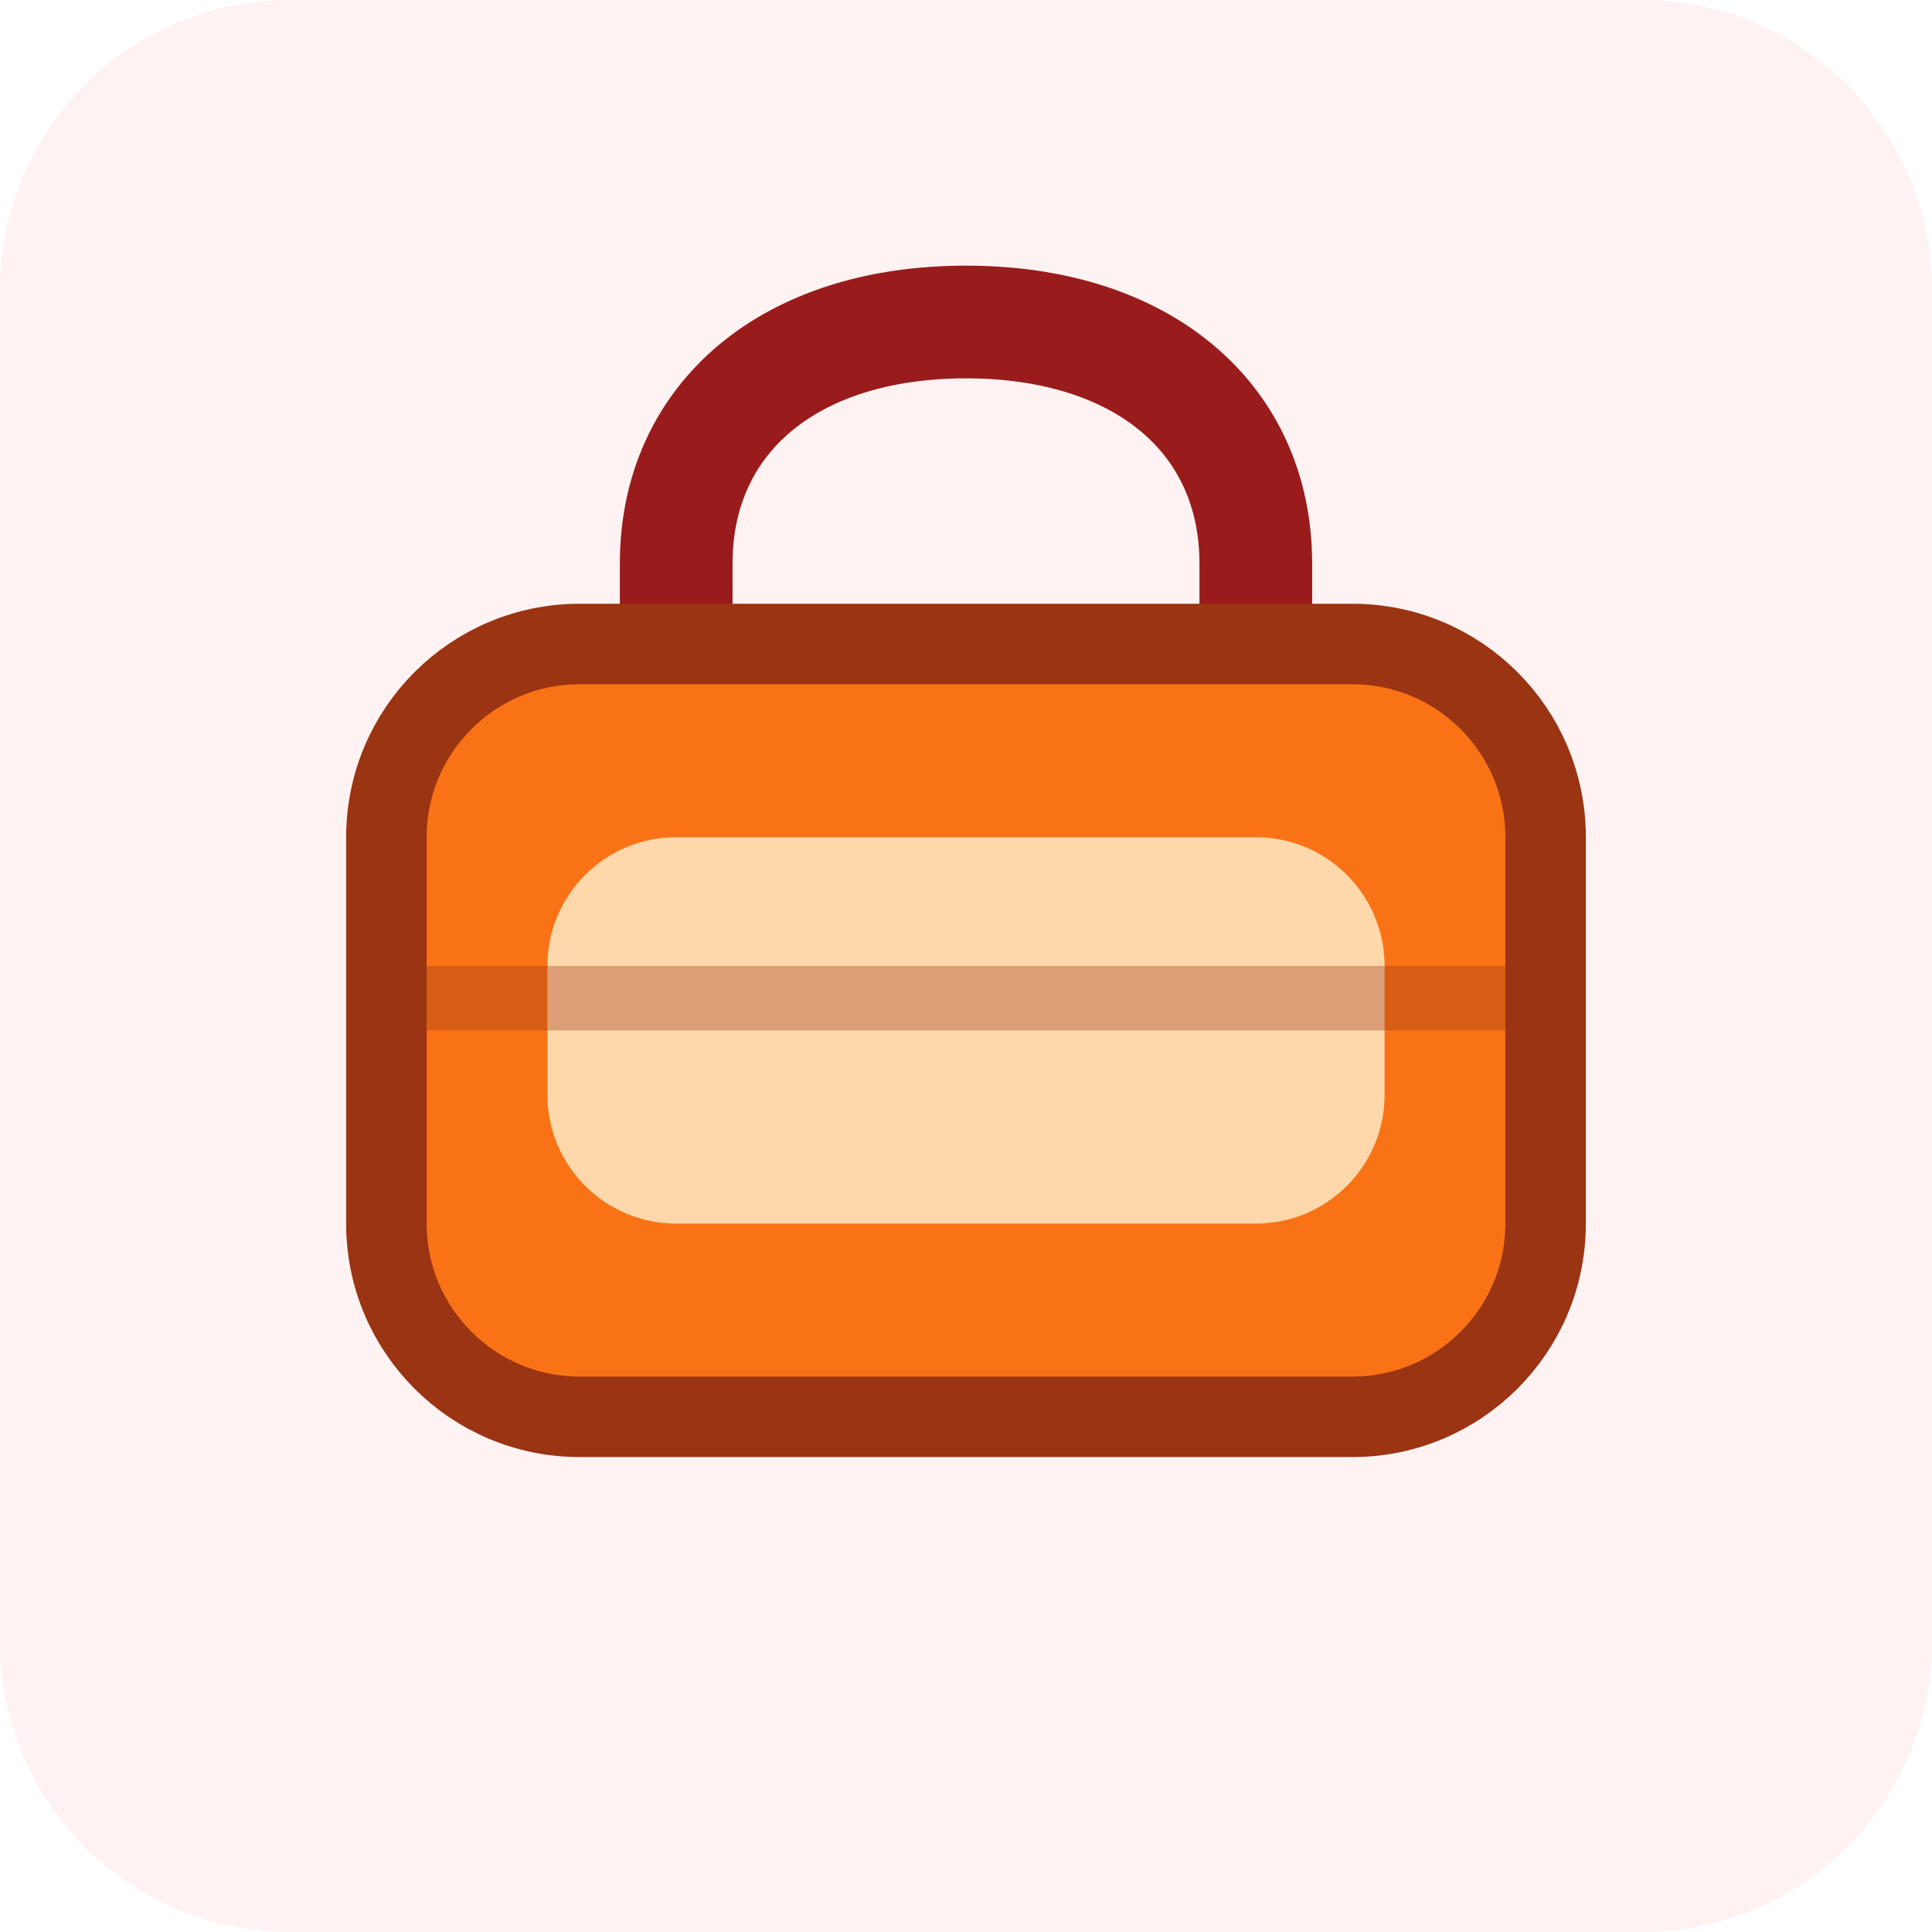
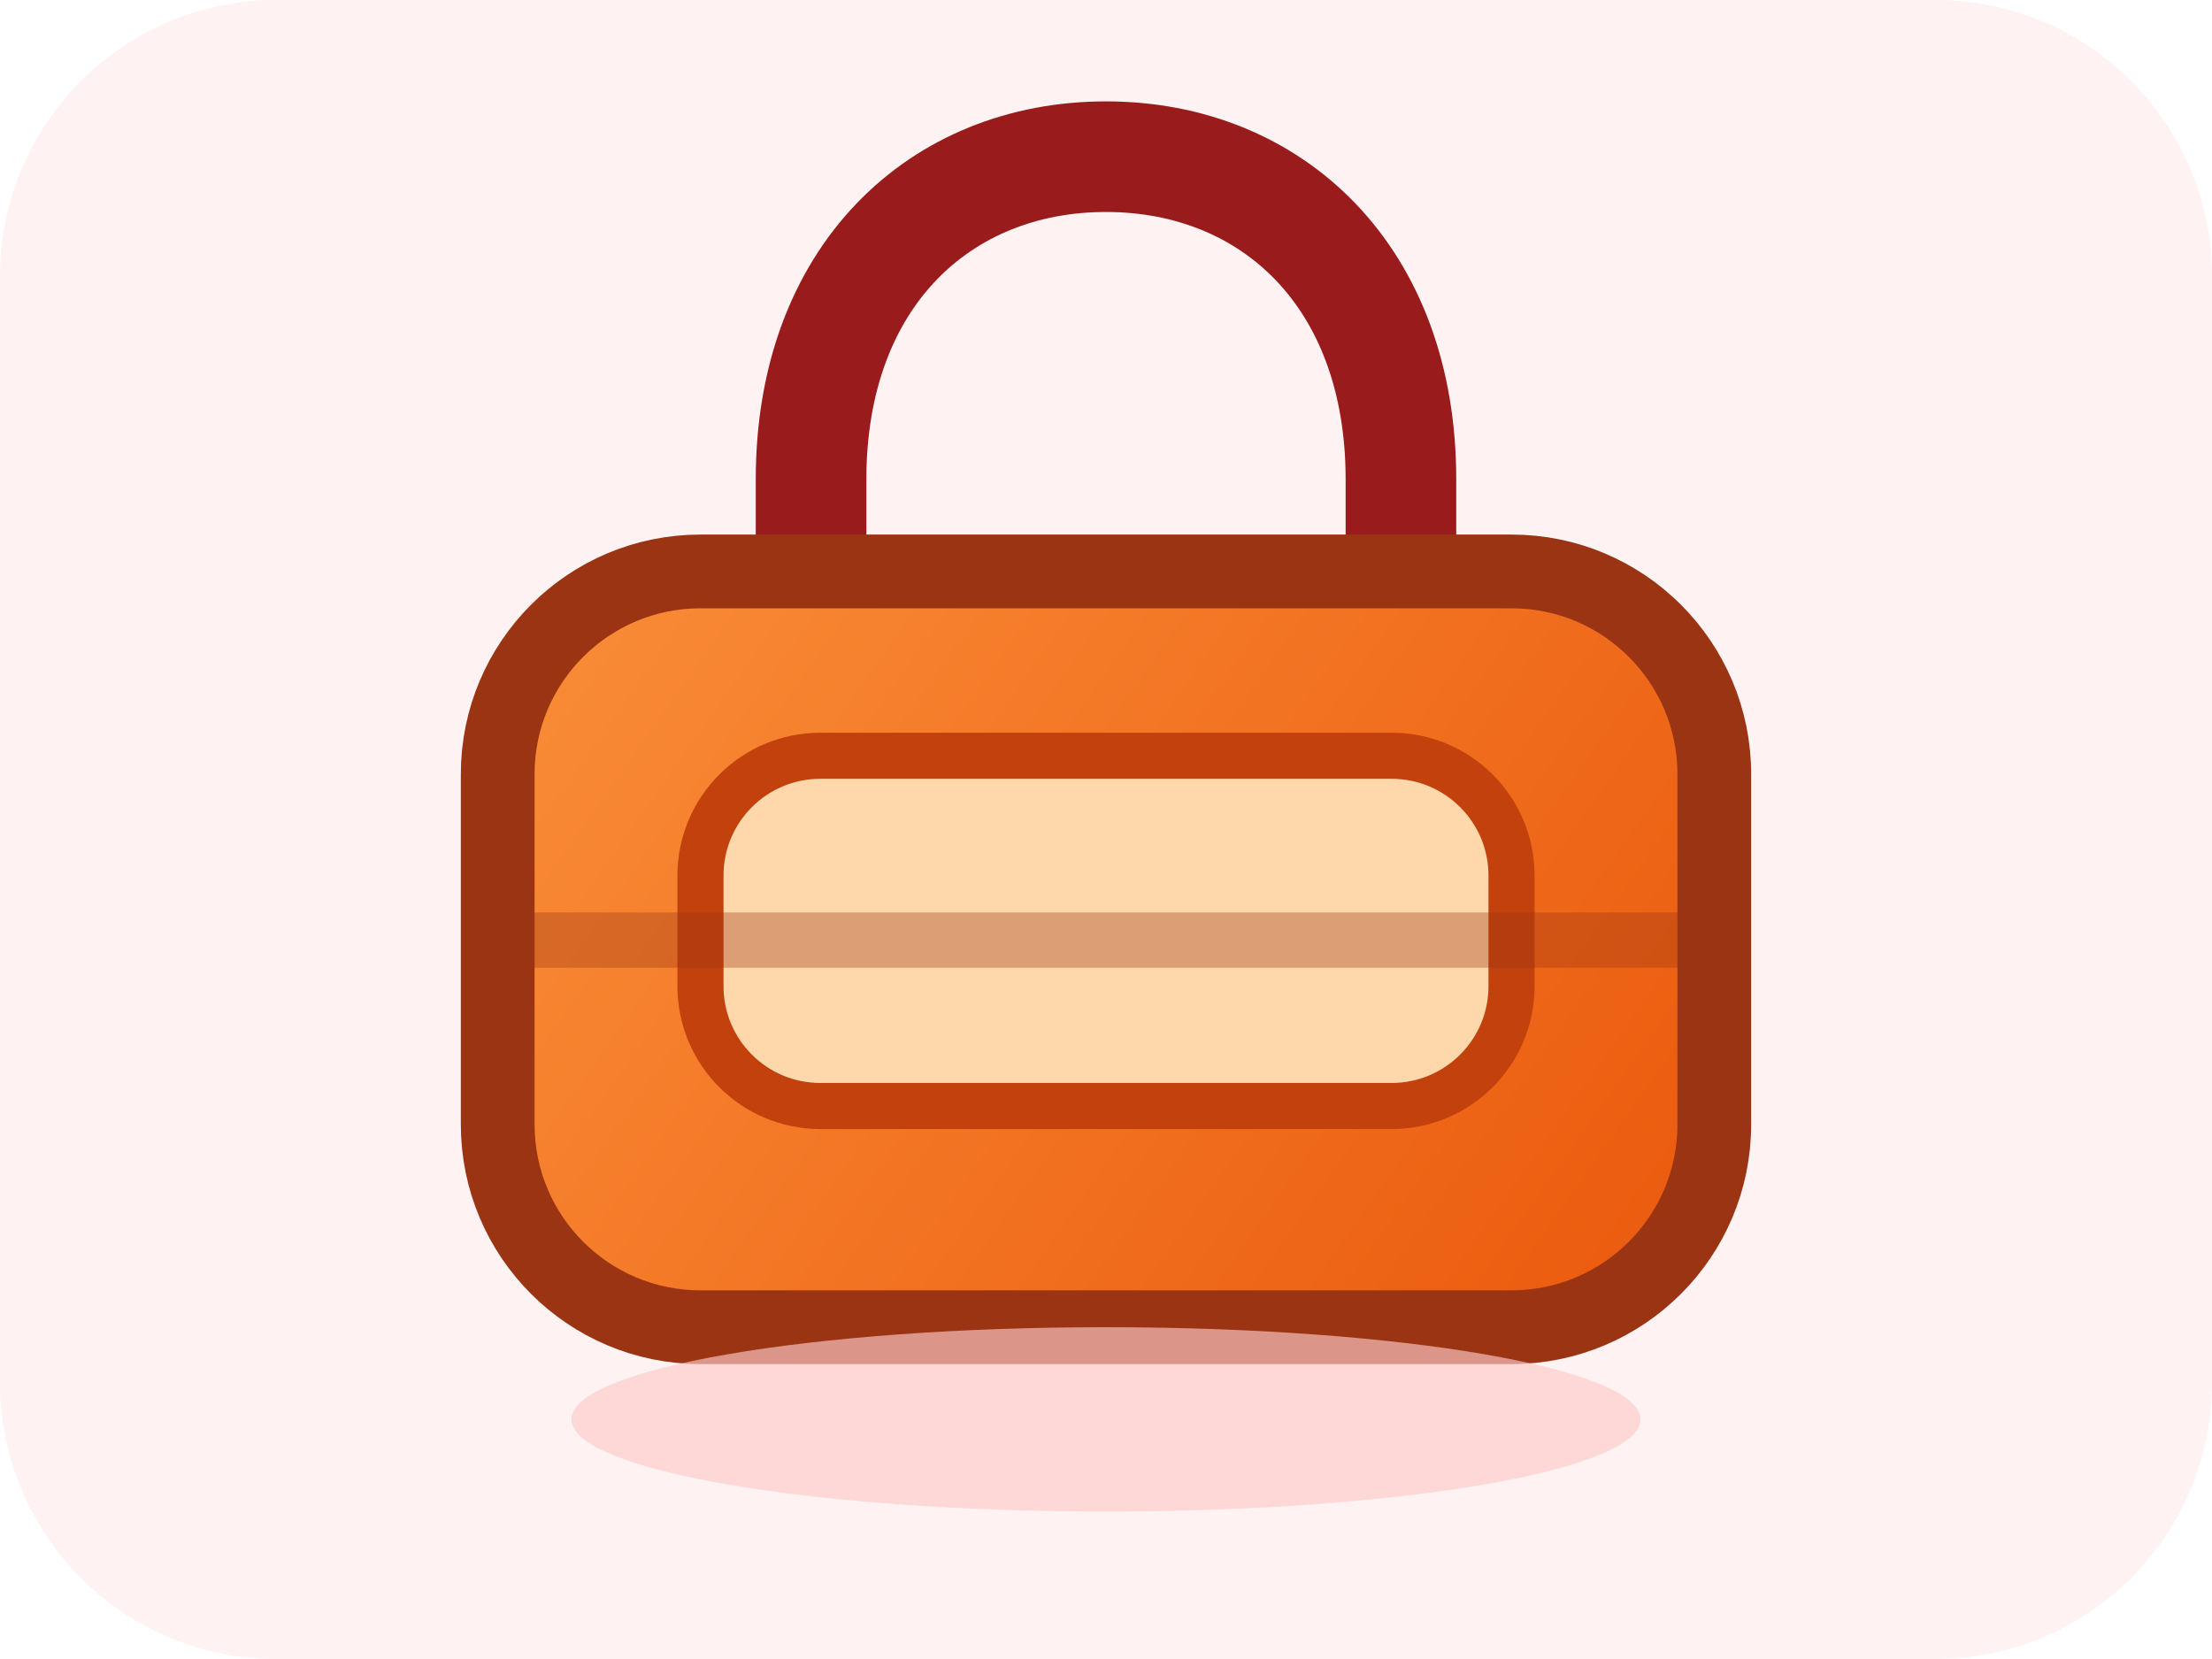
- <svg xmlns="http://www.w3.org/2000/svg" viewBox="0 0 120 120" role="img" aria-label="lunch box">
-   <rect width="120" height="120" rx="18" fill="#fef2f2" />
-   <path d="M42 40v-5c0-9 7-15 18-15s18 6 18 15v5" fill="none" stroke="#991b1b" stroke-width="7" stroke-linecap="round" />
-   <rect x="24" y="40" width="72" height="48" rx="12" fill="#f97316" stroke="#9a3412" stroke-width="5" />
-   <rect x="34" y="52" width="52" height="24" rx="8" fill="#fed7aa" />
-   <path d="M24 62h72" stroke="#9a3412" stroke-width="4" opacity=".35" />
+ <svg xmlns="http://www.w3.org/2000/svg" viewBox="0 0 240 180" role="img" aria-label="lunch box">
+   <defs>
+     <linearGradient id="lunchBoxBody" x1="52" x2="188" y1="46" y2="142" gradientUnits="userSpaceOnUse">
+       <stop stop-color="#fb923c" />
+       <stop offset="1" stop-color="#ea580c" />
+     </linearGradient>
+   </defs>
+   <rect width="240" height="180" rx="30" fill="#fef2f2" />
+   <path d="M88 62v-10c0-22 14-35 32-35s32 13 32 35v10" fill="none" stroke="#991b1b" stroke-width="12" stroke-linecap="round" />
+   <rect x="54" y="62" width="132" height="82" rx="22" fill="url(#lunchBoxBody)" stroke="#9a3412" stroke-width="8" />
+   <rect x="76" y="82" width="88" height="38" rx="13" fill="#fed7aa" stroke="#c2410c" stroke-width="5" />
+   <path d="M55 102h130" stroke="#9a3412" stroke-width="6" opacity=".35" />
+   <ellipse cx="120" cy="154" rx="58" ry="10" fill="#fecaca" opacity=".65" />
</svg>
